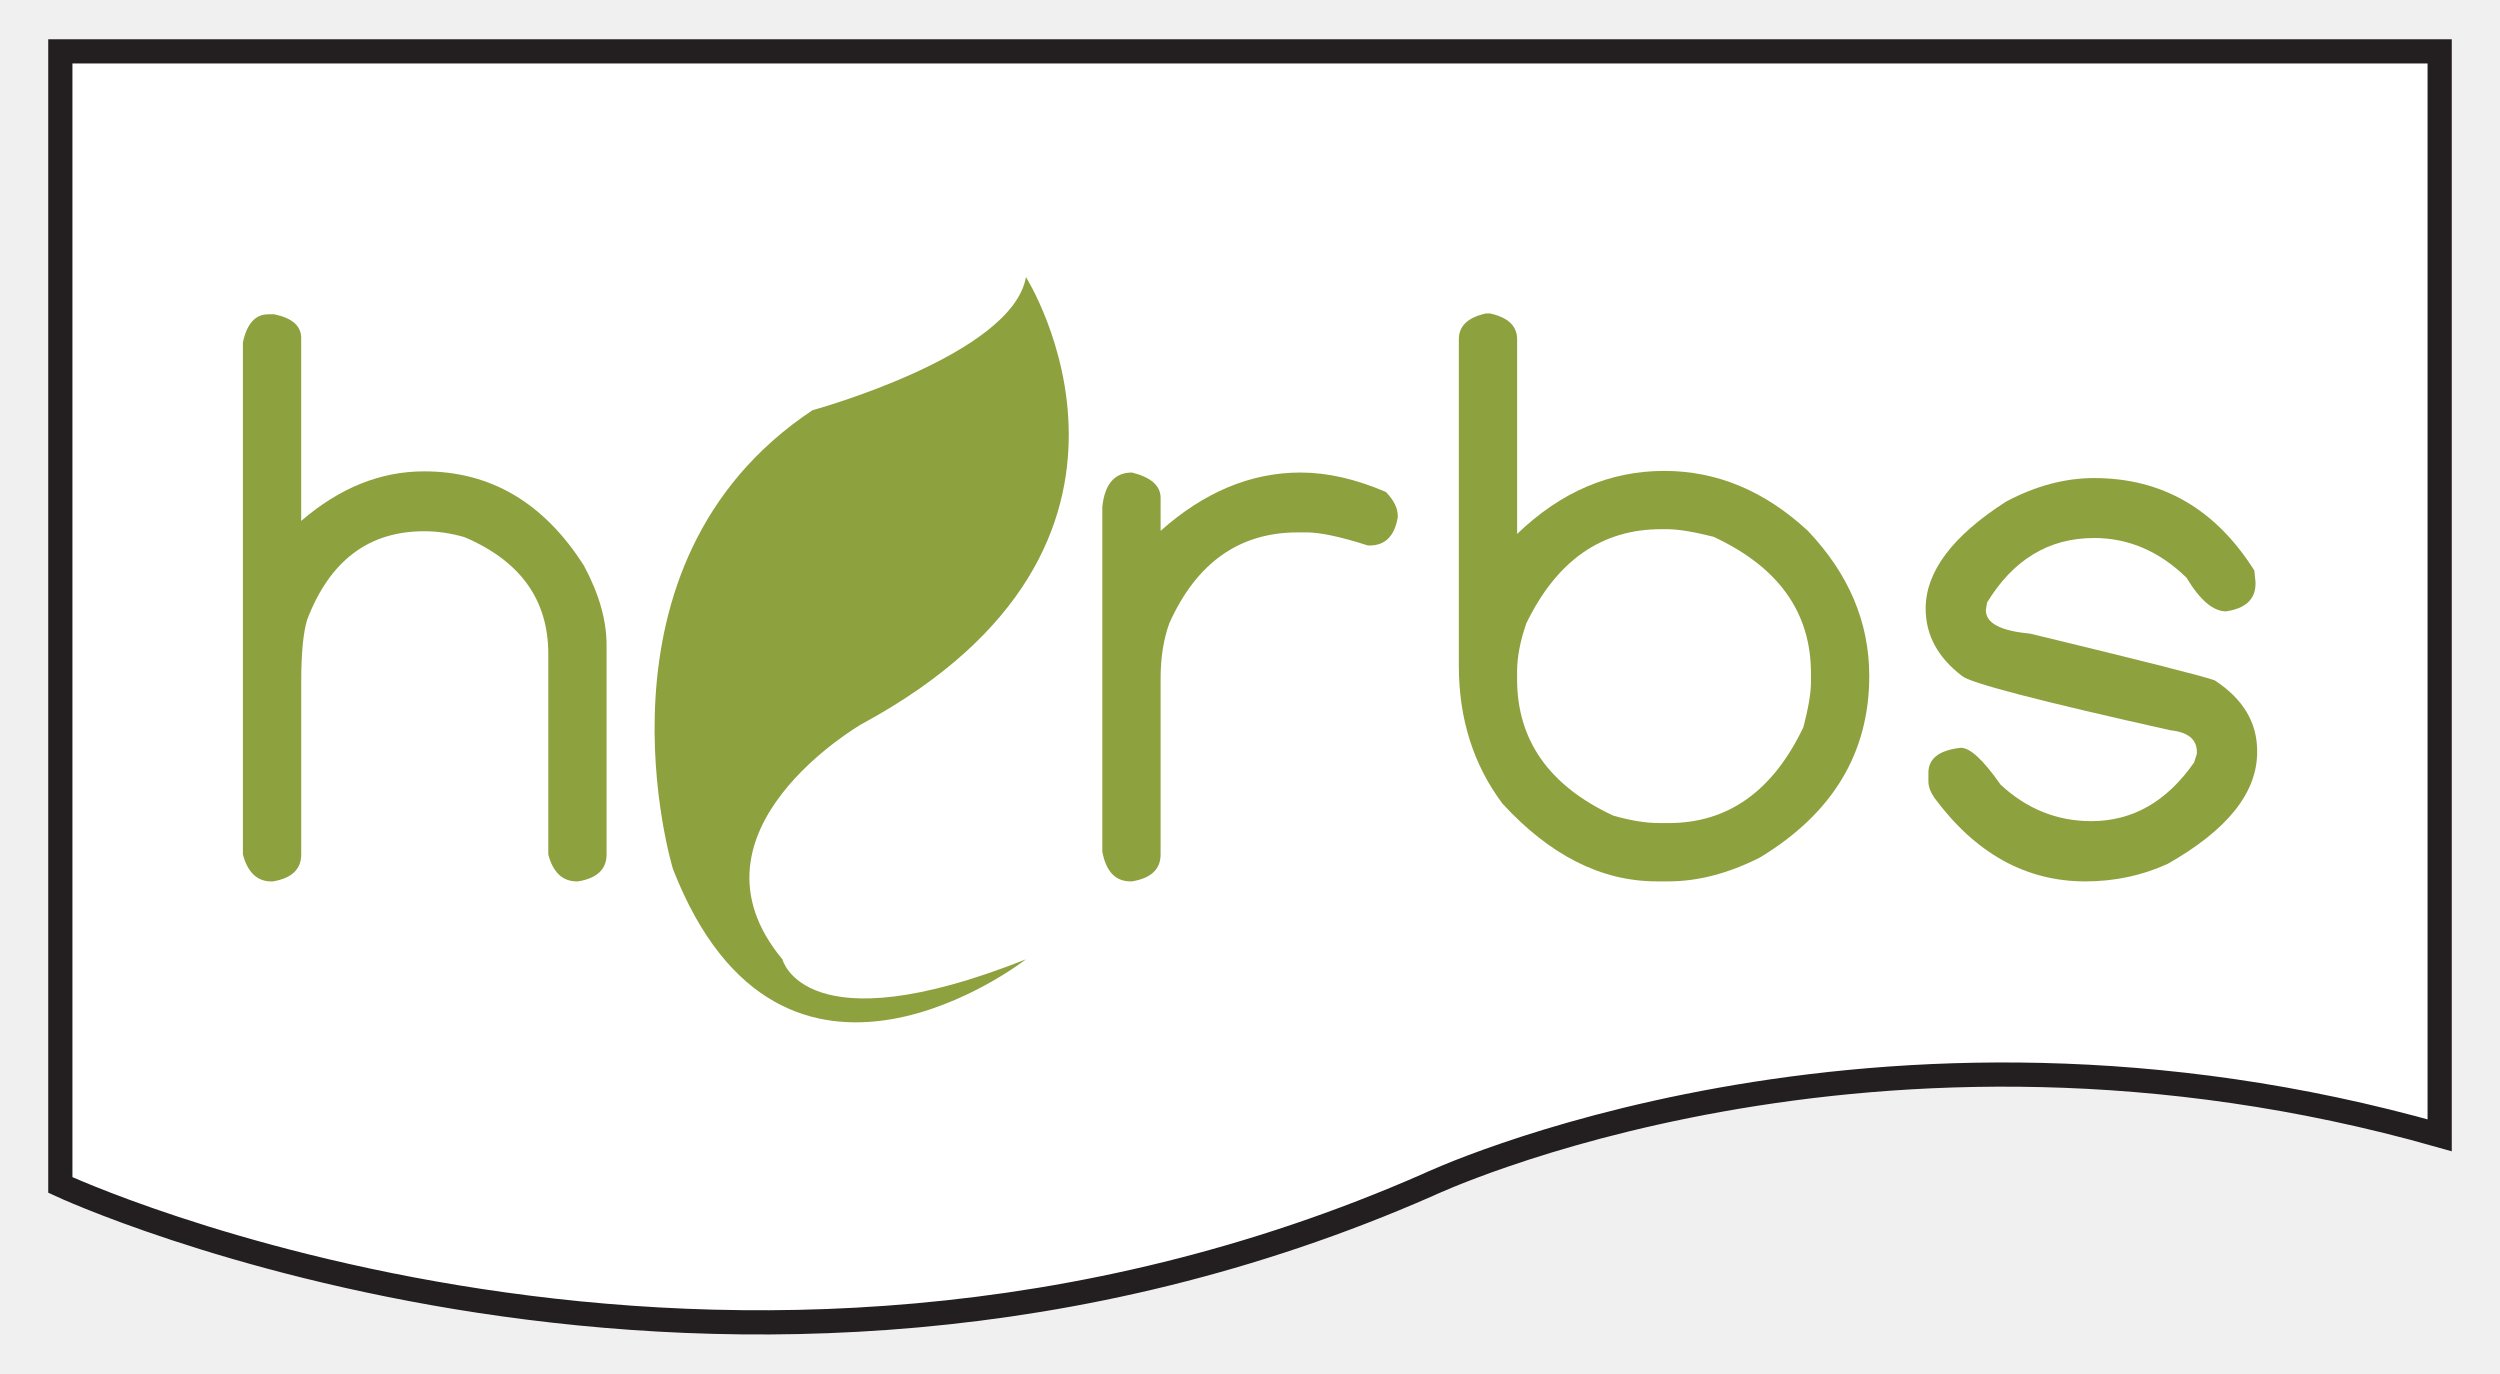
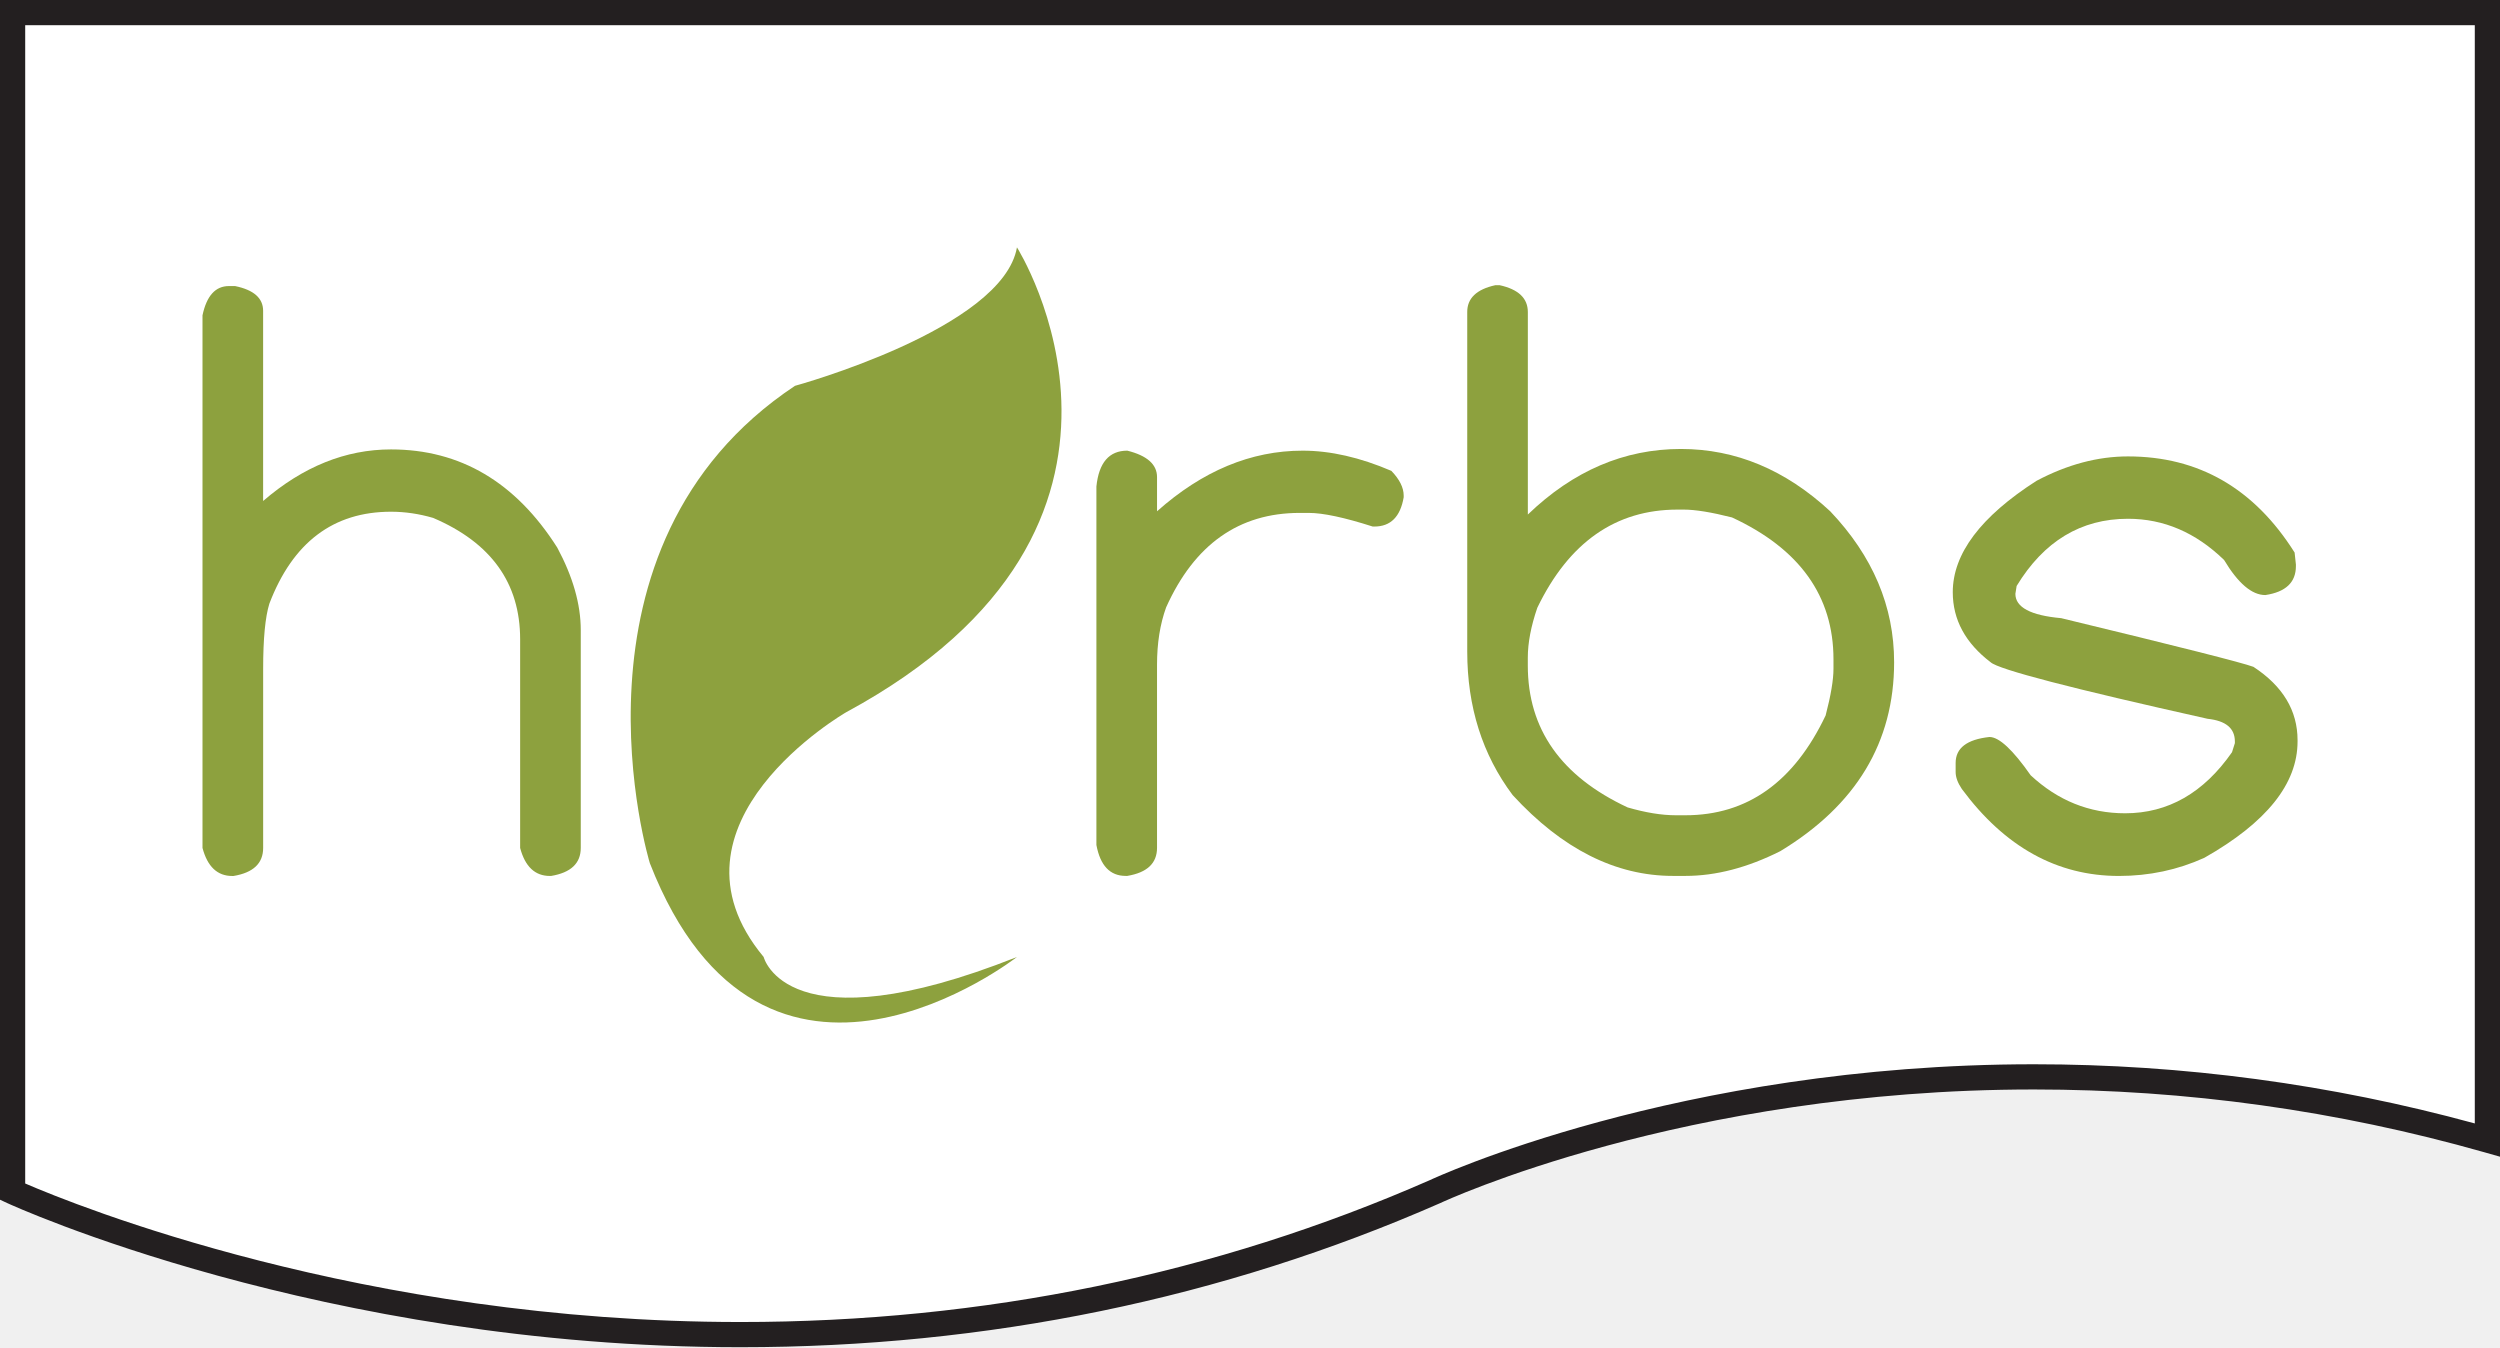
- <svg xmlns="http://www.w3.org/2000/svg" version="1.1" id="Layer_1" x="0px" y="0px" width="67.333px" height="37px" viewBox="0 0 67.333 37" enable-background="new 0 0 67.333 37" xml:space="preserve">
-   <path fill="#FFFFFF" stroke="#231F20" stroke-width="0.652" stroke-miterlimit="10" d="M1.625,1.384v29.454v1.077  c0,0,17.856,8.327,36.828,0c0,0,11.96-5.681,27.255-1.338V1.384H1.625z" />
+ <svg xmlns="http://www.w3.org/2000/svg" version="1.1" id="Layer_1" x="0px" y="0px" width="343.462px" height="185.087px" viewBox="-0.104 -0.347 343.462 185.087" enable-background="new -0.104 -0.347 343.462 185.087" xml:space="preserve">
  <g>
-     <path fill="#8DA13E" d="M27.631,25.838c0,0-6.559,5.123-9.506-2.432c0,0-2.506-8.195,3.759-12.358c0,0,5.379-1.472,5.748-3.585   c0,0,4.549,7.184-4.422,12.037c0,0-5.011,2.881-2.137,6.338C21.072,25.838,21.662,28.208,27.631,25.838z" />
-     <path fill="#8DA13E" d="M7.226,8.465h0.16c0.484,0.1,0.726,0.313,0.726,0.641v4.924c1.032-0.89,2.136-1.335,3.311-1.335   c1.794,0,3.229,0.848,4.305,2.542c0.406,0.755,0.609,1.467,0.609,2.136v5.64c0,0.399-0.256,0.641-0.769,0.726h-0.032   c-0.384,0-0.641-0.242-0.769-0.726v-5.404c0-1.453-0.751-2.5-2.254-3.141c-0.363-0.106-0.726-0.16-1.089-0.16   c-1.495,0-2.545,0.794-3.151,2.382c-0.106,0.342-0.16,0.904-0.16,1.688v4.636c0,0.399-0.256,0.641-0.769,0.726H7.312   c-0.385,0-0.641-0.242-0.77-0.726V9.223C6.649,8.718,6.877,8.465,7.226,8.465z" />
-     <path fill="#8DA13E" d="M30.489,12.727c0.513,0.128,0.77,0.356,0.77,0.684v0.886c1.175-1.046,2.432-1.57,3.77-1.57   c0.719,0,1.484,0.174,2.297,0.523c0.214,0.221,0.32,0.434,0.32,0.641v0.043c-0.086,0.505-0.339,0.758-0.759,0.758h-0.043   c-0.733-0.235-1.285-0.353-1.655-0.353h-0.235c-1.573,0-2.727,0.815-3.46,2.446c-0.157,0.435-0.235,0.929-0.235,1.485v4.742   c0,0.399-0.256,0.641-0.77,0.726h-0.042c-0.406,0-0.659-0.267-0.758-0.801v-9.282C29.752,13.036,30.019,12.727,30.489,12.727z" />
-     <path fill="#8DA13E" d="M40.017,8.443h0.117c0.484,0.107,0.727,0.338,0.727,0.694v5.244c1.175-1.132,2.496-1.698,3.963-1.698   c1.417,0,2.706,0.538,3.866,1.613c1.104,1.161,1.655,2.464,1.655,3.909c0,2.072-0.982,3.703-2.947,4.892   c-0.848,0.427-1.667,0.641-2.457,0.641h-0.32c-1.488,0-2.873-0.698-4.154-2.093c-0.784-1.047-1.176-2.286-1.176-3.717V9.138   C39.29,8.782,39.532,8.55,40.017,8.443z M40.86,18.088v0.203c0,1.645,0.861,2.869,2.585,3.674c0.463,0.135,0.879,0.203,1.25,0.203   h0.245c1.603,0,2.812-0.861,3.632-2.585c0.135-0.52,0.203-0.922,0.203-1.207v-0.246c0-1.637-0.876-2.862-2.628-3.674   c-0.534-0.135-0.951-0.203-1.25-0.203h-0.16c-1.602,0-2.812,0.847-3.631,2.542C40.942,17.273,40.86,17.704,40.86,18.088z" />
-     <path fill="#8DA13E" d="M56.401,12.876c1.83,0,3.269,0.83,4.315,2.489l0.032,0.31v0.043c0,0.42-0.264,0.669-0.791,0.748   c-0.349,0-0.705-0.303-1.068-0.908c-0.733-0.712-1.562-1.068-2.488-1.068c-1.218,0-2.179,0.581-2.884,1.741l-0.032,0.203   c0,0.349,0.396,0.559,1.186,0.63c3.033,0.733,4.692,1.153,4.978,1.26c0.762,0.499,1.143,1.132,1.143,1.901v0.032   c0,1.097-0.805,2.101-2.414,3.012c-0.69,0.313-1.428,0.47-2.211,0.47c-1.602,0-2.958-0.751-4.069-2.253   c-0.106-0.157-0.16-0.302-0.16-0.438v-0.235c0-0.385,0.292-0.609,0.876-0.673c0.249,0,0.605,0.331,1.068,0.993   c0.705,0.655,1.52,0.983,2.445,0.983c1.111,0,2.033-0.527,2.767-1.581l0.075-0.235v-0.043c0-0.342-0.235-0.537-0.705-0.587   c-3.539-0.79-5.412-1.278-5.618-1.463c-0.655-0.498-0.982-1.104-0.982-1.815c0-0.997,0.723-1.958,2.168-2.884   C54.828,13.086,55.618,12.876,56.401,12.876z" />
+     <path fill="#FFFFFF" d="M1.627,1.384v156.274v5.715c0,0,94.738,44.182,195.399,0c0,0,63.45-30.14,144.601-7.098V1.384H1.627z" />
+     <path fill="#231F20" d="M101.629,184.74c-57.608,0-100.309-19.601-100.733-19.799l-1-0.466V-0.347h343.462v158.914l-2.204-0.626   c-20.124-5.714-40.925-8.611-61.824-8.611c-48.146,0-81.232,15.451-81.561,15.607C167.816,178.085,135.485,184.74,101.629,184.74z    M3.358,162.247c6.702,2.901,46.315,19.031,98.271,19.031c33.374,0,65.236-6.558,94.702-19.49   c0.288-0.138,34.081-15.921,82.999-15.921c20.458,0,40.82,2.734,60.565,8.129V3.115H3.358V162.247z" />
+   </g>
+   <g>
+     <g>
+       <path fill="#8DA13E" d="M139.607,131.13c0,0-34.801,27.182-50.436-12.901c0,0-13.295-43.482,19.943-65.57    c0,0,28.541-7.808,30.497-19.021c0,0,24.138,38.116-23.461,63.865c0,0-26.586,15.285-11.337,33.627    C104.806,131.13,107.938,143.705,139.607,131.13z" />
+     </g>
+     <g>
+       <path fill="#8DA13E" d="M31.345,38.954h0.85c2.567,0.53,3.85,1.66,3.85,3.401v26.127c5.477-4.723,11.334-7.086,17.567-7.086    c9.519,0,17.132,4.5,22.842,13.487c2.153,4.008,3.23,7.785,3.23,11.334v29.928c0,2.114-1.357,3.398-4.08,3.85h-0.168    c-2.039,0-3.402-1.285-4.081-3.85V87.47c0-7.708-3.984-13.265-11.958-16.666c-1.928-0.562-3.853-0.848-5.78-0.848    c-7.93,0-13.502,4.213-16.717,12.638c-0.562,1.816-0.851,4.795-0.851,8.956v24.596c0,2.119-1.357,3.404-4.08,3.854h-0.168    c-2.044,0-3.401-1.284-4.085-3.854V42.977C28.283,40.296,29.493,38.954,31.345,38.954z" />
+     </g>
+     <g>
+       <path fill="#8DA13E" d="M154.77,61.567c2.723,0.679,4.085,1.889,4.085,3.63v4.699c6.236-5.549,12.904-8.329,20-8.329    c3.819,0,7.876,0.923,12.192,2.775c1.129,1.173,1.694,2.303,1.694,3.401v0.228c-0.456,2.679-1.798,4.021-4.026,4.021h-0.228    c-3.892-1.246-6.819-1.873-8.782-1.873h-1.249c-8.342,0-14.464,4.324-18.353,12.979c-0.834,2.306-1.249,4.928-1.249,7.878v25.158    c0,2.119-1.357,3.399-4.085,3.855h-0.223c-2.153,0-3.495-1.42-4.021-4.249V66.492C150.861,63.208,152.278,61.567,154.77,61.567z" />
+     </g>
+     <g>
+       <path fill="#8DA13E" d="M205.322,38.837h0.616c2.57,0.567,3.86,1.796,3.86,3.685v27.821c6.233-6.006,13.243-9.008,21.031-9.008    c7.513,0,14.353,2.854,20.508,8.557c5.854,6.16,8.782,13.072,8.782,20.741c0,10.994-5.213,19.647-15.638,25.958    c-4.502,2.26-8.844,3.399-13.036,3.399h-1.694c-7.896,0-15.243-3.705-22.041-11.109c-4.161-5.554-6.238-12.124-6.238-19.72V42.526    C201.461,40.638,202.747,39.404,205.322,38.837z M209.793,90.011v1.078c0,8.725,4.569,15.223,13.715,19.492    c2.461,0.715,4.668,1.077,6.632,1.077h1.301c8.508,0,14.922-4.569,19.27-13.715c0.72-2.762,1.077-4.892,1.077-6.404v-1.306    c0-8.684-4.647-15.184-13.942-19.492c-2.834-0.718-5.047-1.077-6.632-1.077h-0.851c-8.497,0-14.922,4.494-19.264,13.486    C210.228,85.687,209.793,87.975,209.793,90.011z" />
+     </g>
+     <g>
+       <path fill="#8DA13E" d="M292.25,62.357c9.71,0,17.347,4.404,22.891,13.208l0.177,1.643v0.228c0,2.23-1.404,3.552-4.197,3.969    c-1.854,0-3.741-1.606-5.668-4.815c-3.887-3.777-8.291-5.666-13.202-5.666c-6.462,0-11.56,3.08-15.301,9.235l-0.171,1.078    c0,1.853,2.104,2.966,6.29,3.342c16.093,3.889,24.896,6.116,26.414,6.687c4.042,2.647,6.062,6.005,6.062,10.083v0.171    c0,5.818-4.27,11.146-12.809,15.984c-3.657,1.658-7.575,2.492-11.73,2.492c-8.497,0-15.688-3.984-21.585-11.953    c-0.56-0.834-0.85-1.606-0.85-2.326v-1.249c0-2.042,1.549-3.229,4.647-3.564c1.321,0,3.207,1.751,5.663,5.264    c3.741,3.477,8.067,5.218,12.974,5.218c5.896,0,10.788-2.798,14.685-8.389l0.394-1.249v-0.228c0-1.813-1.243-2.85-3.741-3.114    c-18.777-4.191-28.715-6.779-29.803-7.762c-3.477-2.643-5.213-5.857-5.213-9.629c0-5.29,3.835-10.389,11.503-15.304    C283.907,63.472,288.094,62.357,292.25,62.357z" />
+     </g>
  </g>
</svg>
